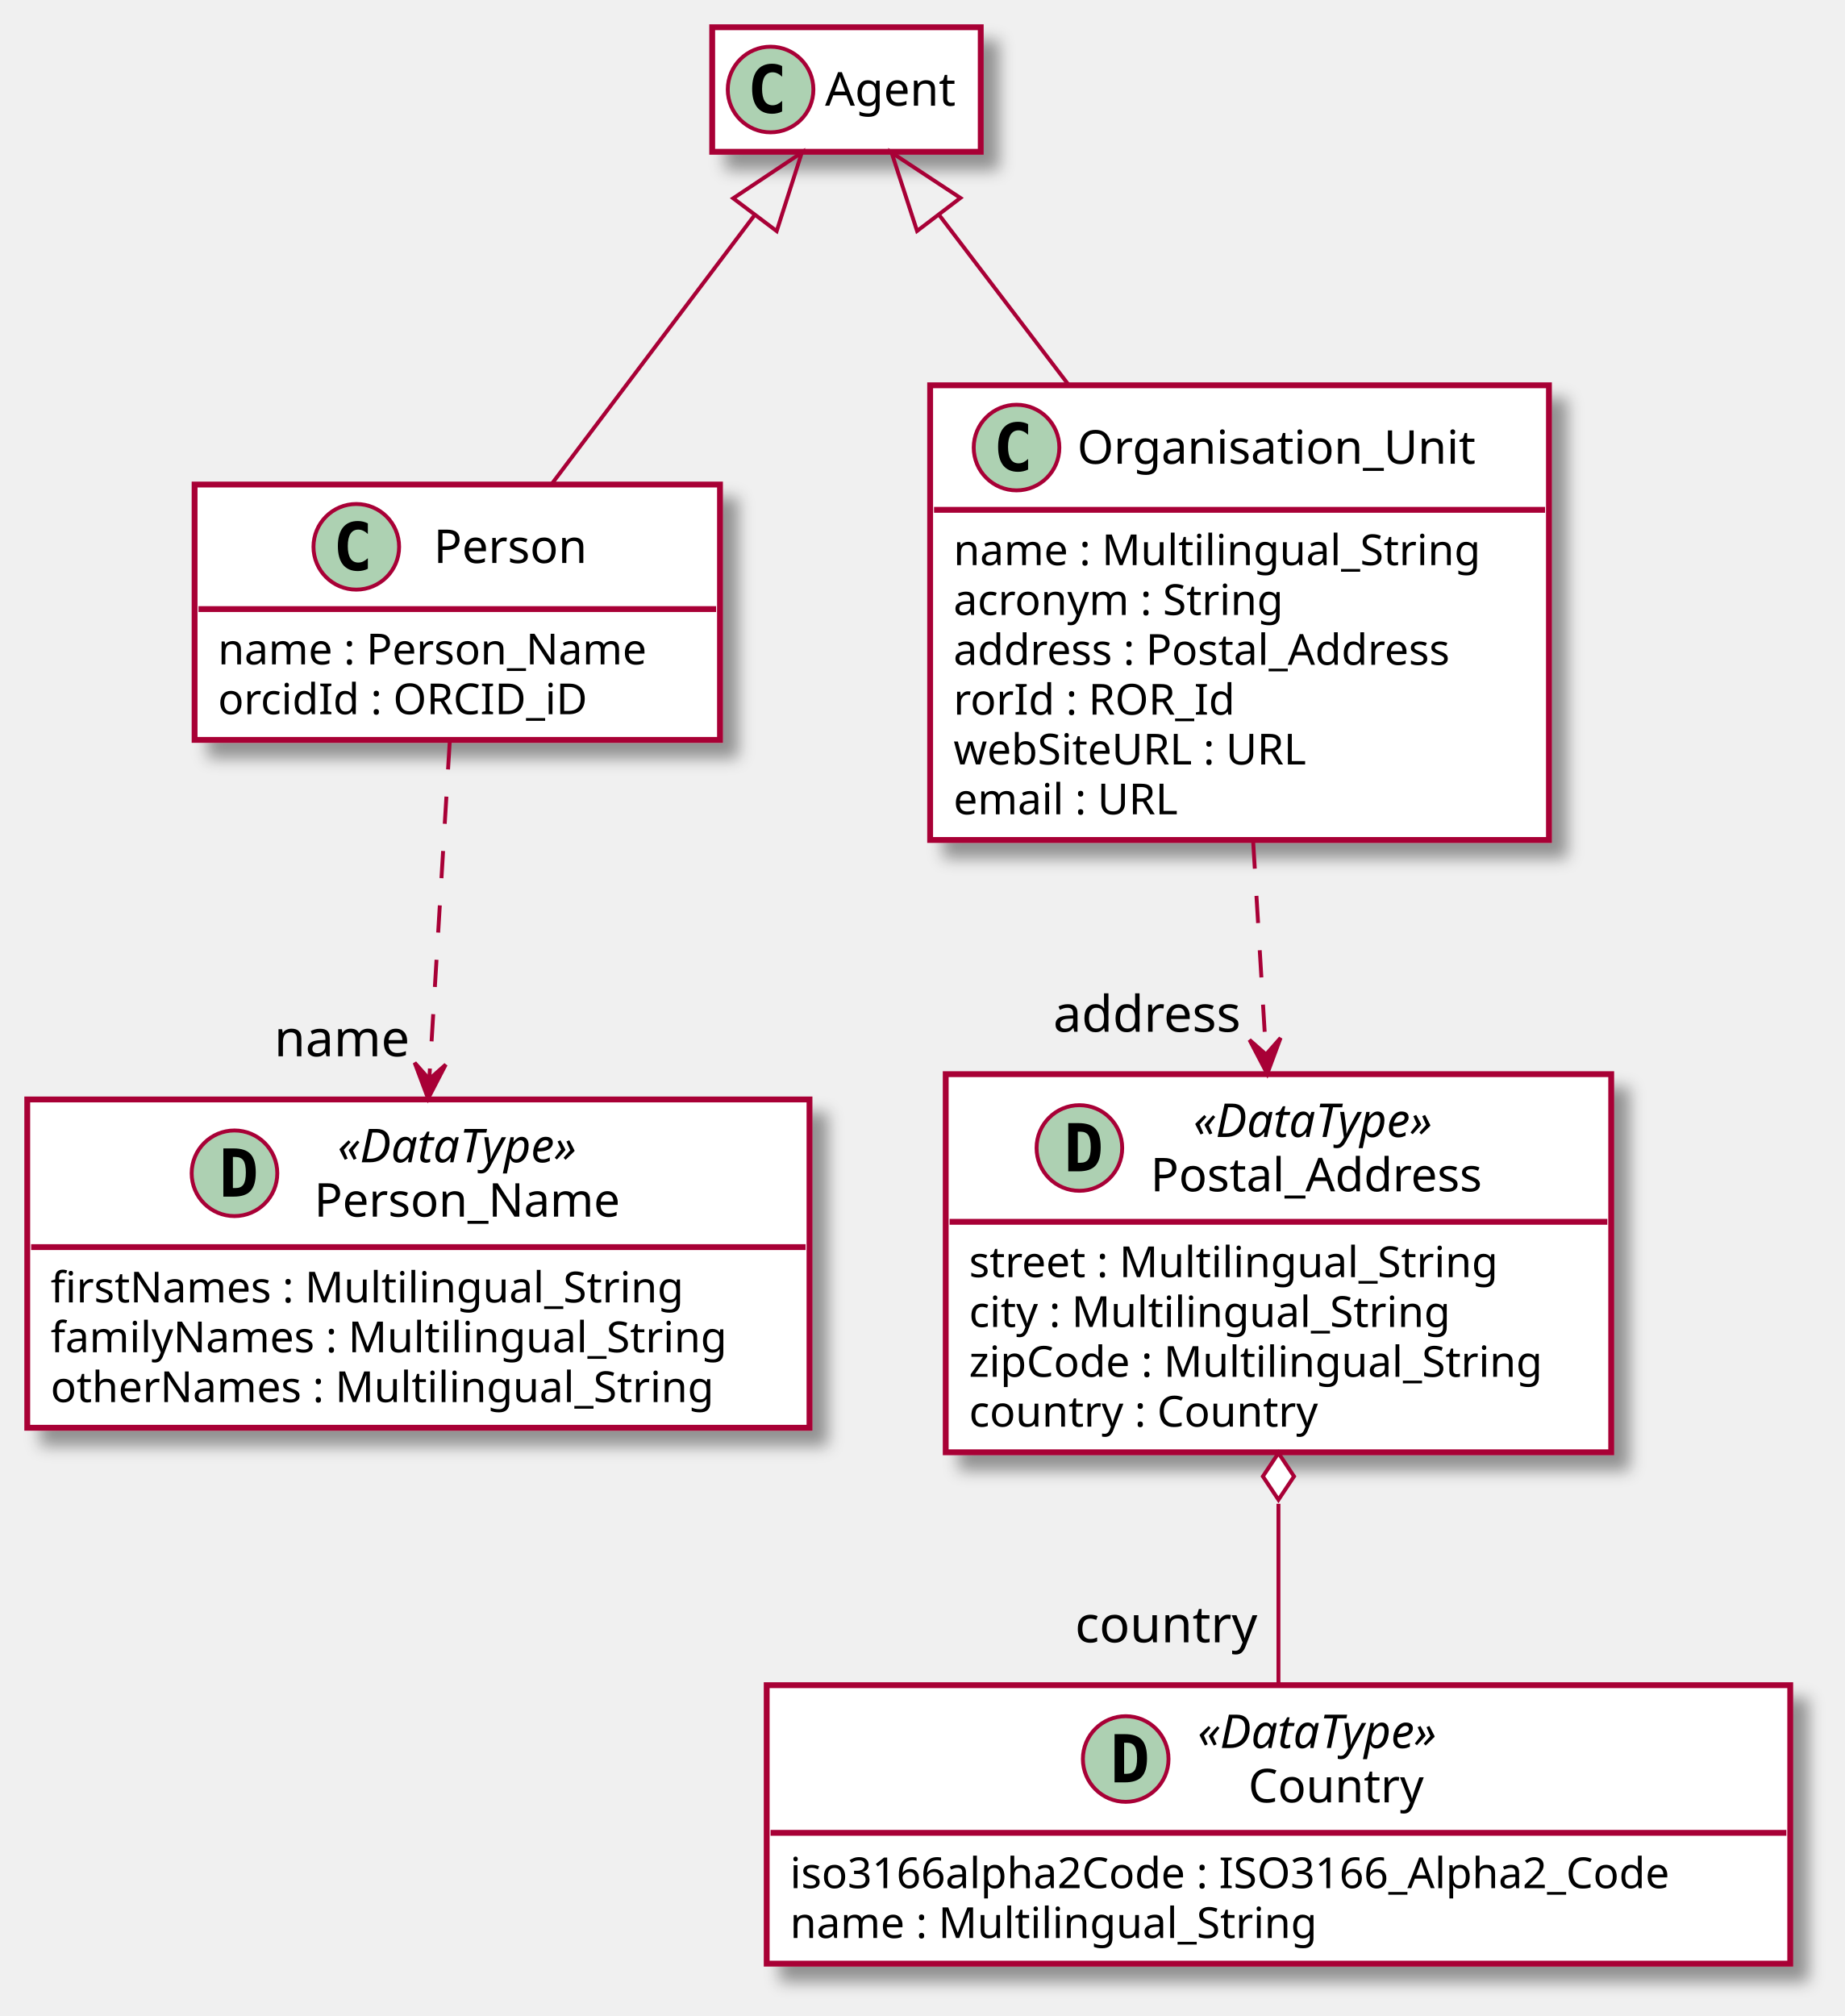
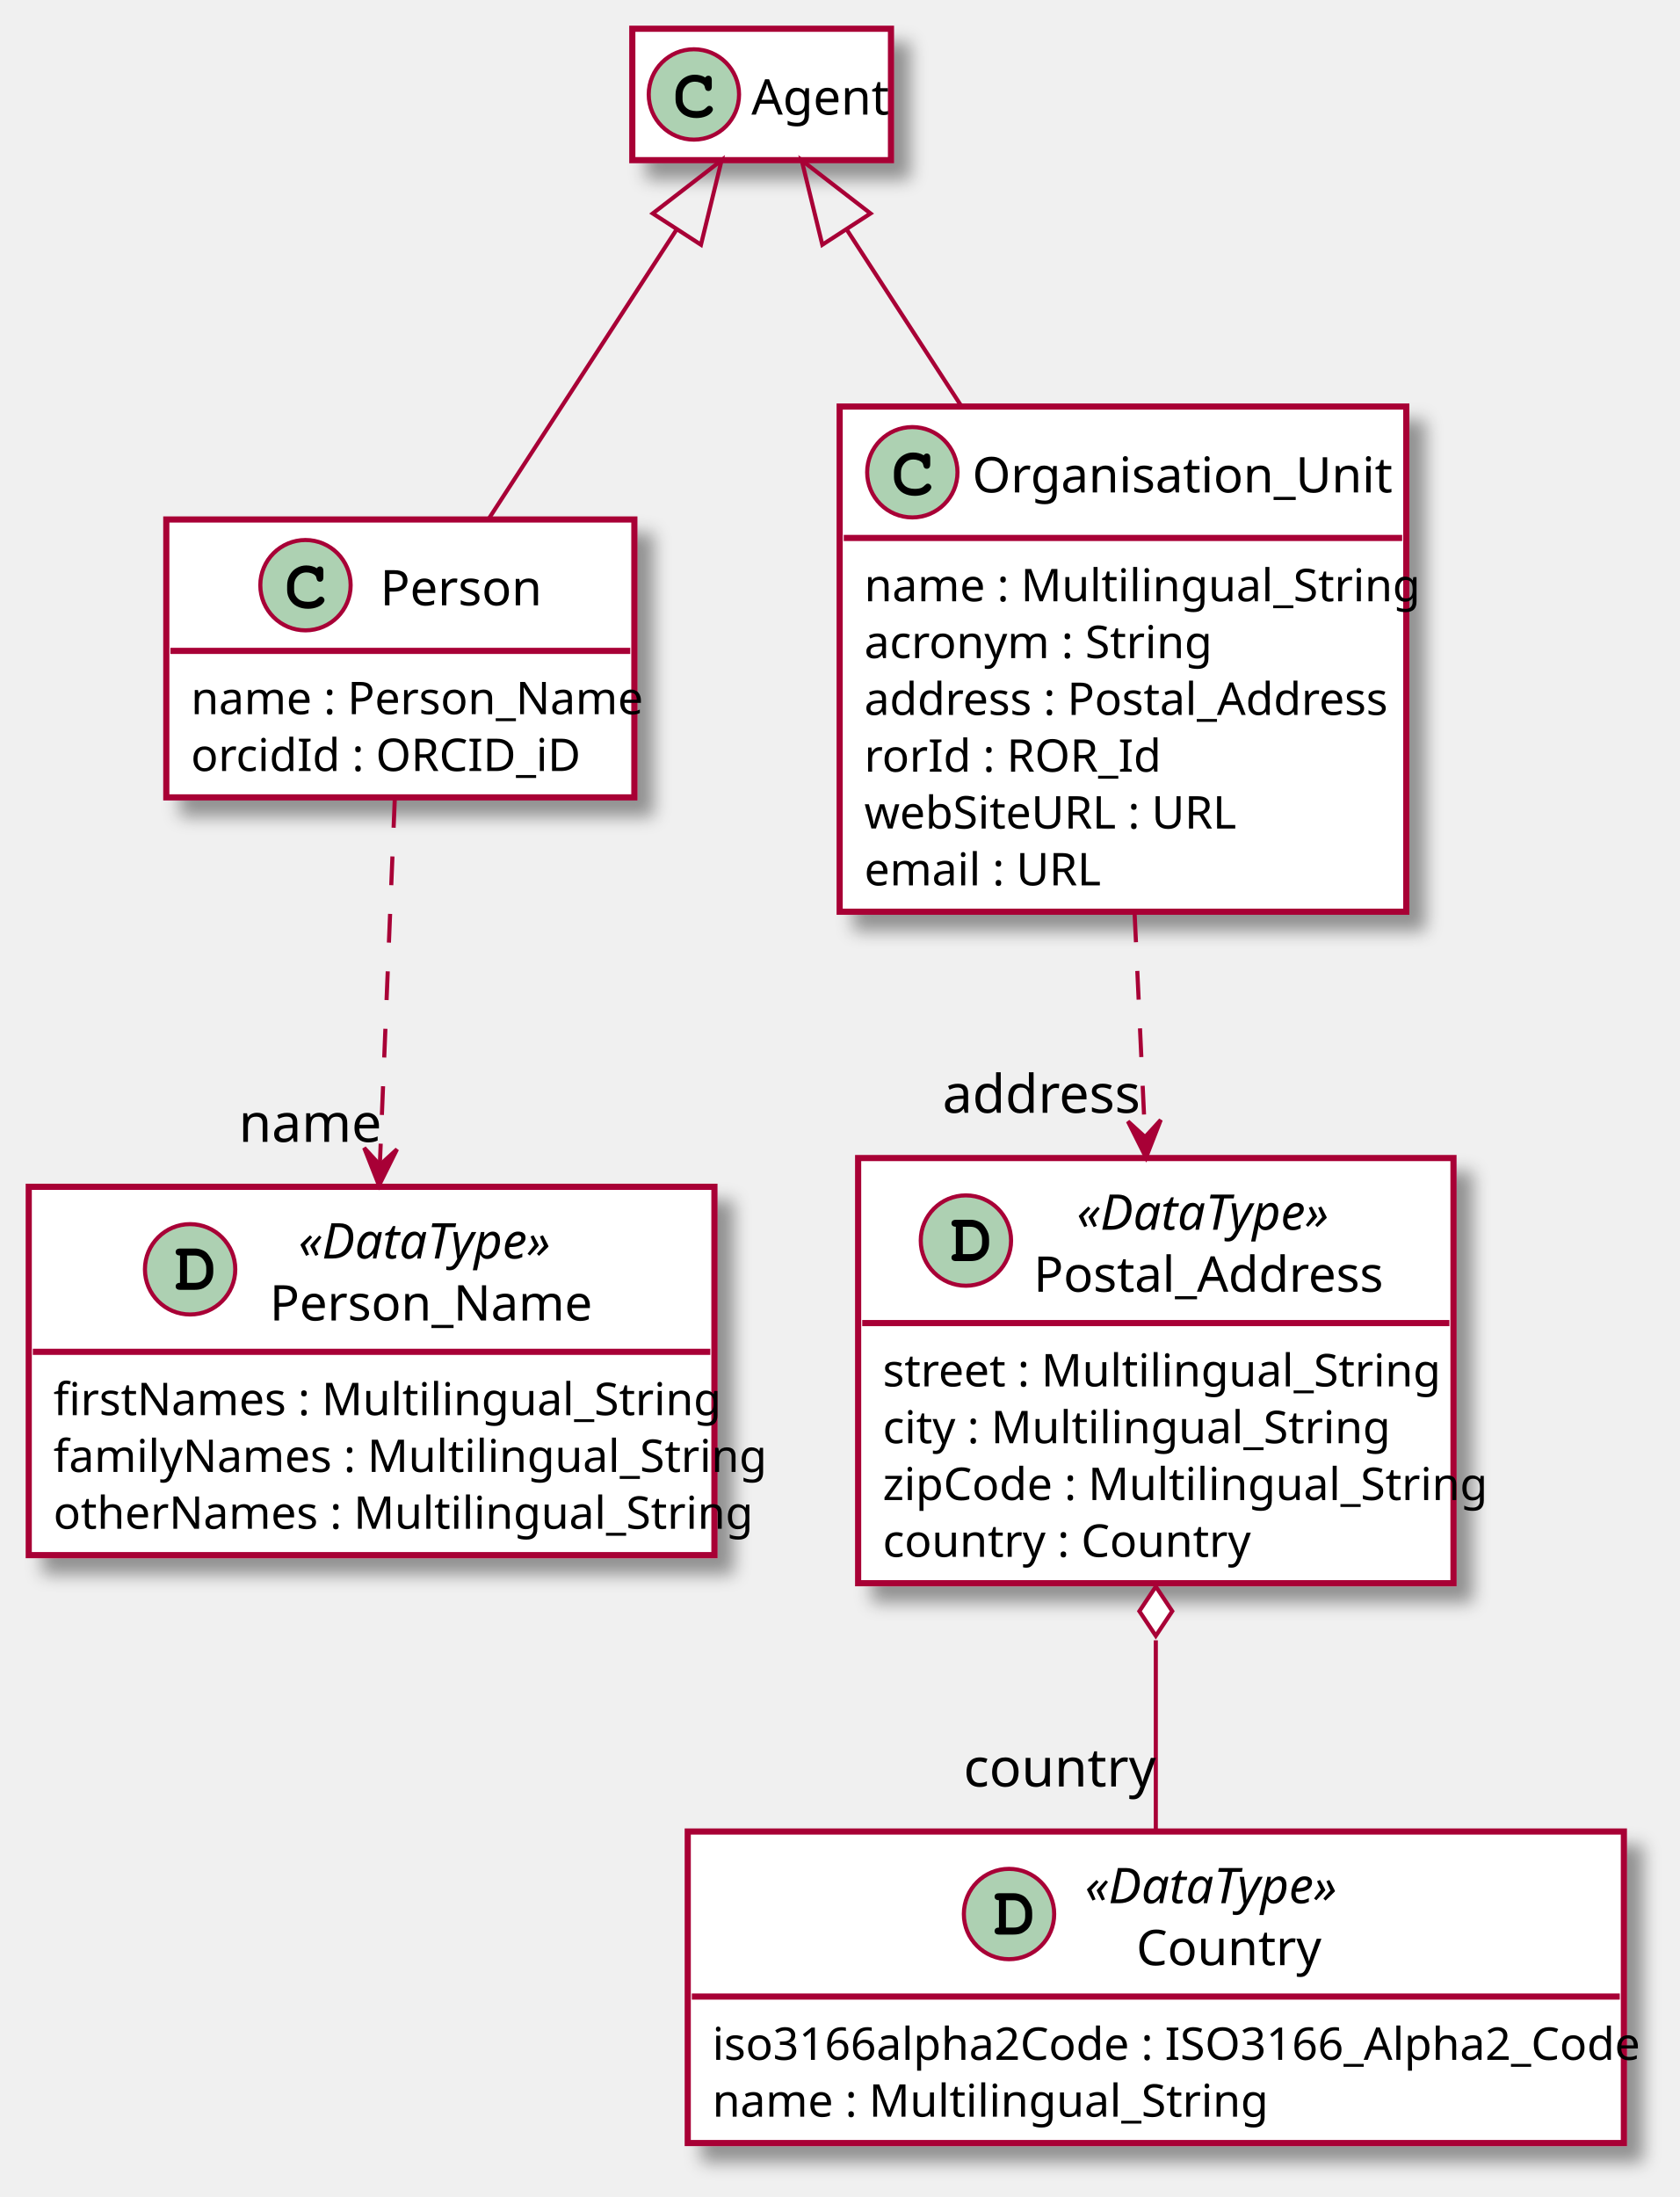
- <svg xmlns="http://www.w3.org/2000/svg" contentScriptType="application/ecmascript" contentStyleType="text/css" height="518px" preserveAspectRatio="none" style="width:474px;height:518px;background:#FFFFFF;" version="1.1" viewBox="0 0 474 518" width="474px" zoomAndPan="magnify">
+ <svg xmlns="http://www.w3.org/2000/svg" contentScriptType="application/ecmascript" contentStyleType="text/css" height="535px" preserveAspectRatio="none" style="width:409px;height:535px;background:#FFFFFF;" version="1.1" viewBox="0 0 409 535" width="409px" zoomAndPan="magnify">
  <defs>
    <filter height="300%" id="fpl32nimy3l9y" width="300%" x="-1" y="-1">
      <feGaussianBlur result="blurOut" stdDeviation="2.0" />
      <feColorMatrix in="blurOut" result="blurOut2" type="matrix" values="0 0 0 0 0 0 0 0 0 0 0 0 0 0 0 0 0 0 .4 0" />
      <feOffset dx="4.0" dy="4.0" in="blurOut2" result="blurOut3" />
      <feBlend in="SourceGraphic" in2="blurOut3" mode="normal" />
    </filter>
  </defs>
  <g>
-     <rect codeLine="23" fill="#FFFFFF" filter="url(#fpl32nimy3l9y)" height="32" id="Agent" style="stroke:#A80036;stroke-width:1.5;" width="69" x="183" y="7" />
-     <ellipse cx="198" cy="23" fill="#ADD1B2" rx="11" ry="11" style="stroke:#A80036;stroke-width:1.0;" />
-     <path d="M200.969,28.641 Q200.391,28.938 199.75,29.078 Q199.109,29.234 198.406,29.234 Q195.906,29.234 194.578,27.594 Q193.266,25.938 193.266,22.812 Q193.266,19.688 194.578,18.031 Q195.906,16.375 198.406,16.375 Q199.109,16.375 199.75,16.531 Q200.406,16.688 200.969,16.984 L200.969,19.703 Q200.344,19.125 199.75,18.859 Q199.156,18.578 198.531,18.578 Q197.188,18.578 196.5,19.656 Q195.812,20.719 195.812,22.812 Q195.812,24.906 196.5,25.984 Q197.188,27.047 198.531,27.047 Q199.156,27.047 199.75,26.781 Q200.344,26.5 200.969,25.922 L200.969,28.641 Z " fill="#000000" />
-     <text fill="#000000" font-family="sans-serif" font-size="12" lengthAdjust="spacing" textLength="37" x="212" y="27.154">Agent</text>
-     <rect codeLine="39" fill="#FFFFFF" filter="url(#fpl32nimy3l9y)" height="65.609" id="Person" style="stroke:#A80036;stroke-width:1.5;" width="135" x="50" y="124.5" />
-     <ellipse cx="91.55" cy="140.5" fill="#ADD1B2" rx="11" ry="11" style="stroke:#A80036;stroke-width:1.0;" />
-     <path d="M94.519,146.141 Q93.941,146.438 93.3,146.578 Q92.659,146.734 91.956,146.734 Q89.456,146.734 88.128,145.094 Q86.816,143.438 86.816,140.312 Q86.816,137.188 88.128,135.531 Q89.456,133.875 91.956,133.875 Q92.659,133.875 93.3,134.031 Q93.956,134.188 94.519,134.484 L94.519,137.203 Q93.894,136.625 93.3,136.359 Q92.706,136.078 92.081,136.078 Q90.737,136.078 90.05,137.156 Q89.362,138.219 89.362,140.312 Q89.362,142.406 90.05,143.484 Q90.737,144.547 92.081,144.547 Q92.706,144.547 93.3,144.281 Q93.894,144 94.519,143.422 L94.519,146.141 Z " fill="#000000" />
-     <text fill="#000000" font-family="sans-serif" font-size="12" lengthAdjust="spacing" textLength="44" x="111.45" y="144.654">Person</text>
-     <line style="stroke:#A80036;stroke-width:1.5;" x1="51" x2="184" y1="156.5" y2="156.5" />
-     <text fill="#000000" font-family="sans-serif" font-size="11" lengthAdjust="spacing" textLength="123" x="56" y="170.71">name : Person_Name</text>
-     <text fill="#000000" font-family="sans-serif" font-size="11" lengthAdjust="spacing" textLength="102" x="56" y="183.515">orcidId : ORCID_iD</text>
-     <rect codeLine="44" fill="#FFFFFF" filter="url(#fpl32nimy3l9y)" height="84.352" id="Person_Name" style="stroke:#A80036;stroke-width:1.5;" width="201" x="7" y="282.5" />
-     <ellipse cx="60.25" cy="301.469" fill="#ADD0B2" rx="11" ry="11" style="stroke:#A80036;stroke-width:1.0;" />
-     <path d="M59.844,297.281 L59.844,305.266 L60.5,305.266 Q61.938,305.266 62.547,304.359 Q63.172,303.438 63.172,301.266 Q63.172,299.094 62.547,298.188 Q61.938,297.281 60.5,297.281 L59.844,297.281 Z M57.391,295.078 L60.016,295.078 Q63.047,295.078 64.375,296.531 Q65.719,297.969 65.719,301.266 Q65.719,304.562 64.375,306.016 Q63.047,307.469 60.016,307.469 L57.391,307.469 L57.391,295.078 Z " fill="#000000" />
-     <text fill="#000000" font-family="sans-serif" font-size="12" font-style="italic" lengthAdjust="spacing" textLength="74" x="86.75" y="298.639">«DataType»</text>
-     <text fill="#000000" font-family="sans-serif" font-size="12" lengthAdjust="spacing" textLength="86" x="80.75" y="312.607">Person_Name</text>
-     <line style="stroke:#A80036;stroke-width:1.5;" x1="8" x2="207" y1="320.438" y2="320.438" />
-     <text fill="#000000" font-family="sans-serif" font-size="11" lengthAdjust="spacing" textLength="178" x="13" y="334.648">firstNames : Multilingual_String</text>
-     <text fill="#000000" font-family="sans-serif" font-size="11" lengthAdjust="spacing" textLength="189" x="13" y="347.453">familyNames : Multilingual_String</text>
-     <text fill="#000000" font-family="sans-serif" font-size="11" lengthAdjust="spacing" textLength="185" x="13" y="360.257">otherNames : Multilingual_String</text>
-     <rect codeLine="28" fill="#FFFFFF" filter="url(#fpl32nimy3l9y)" height="116.828" id="Organisation_Unit" style="stroke:#A80036;stroke-width:1.5;" width="159" x="239" y="99" />
-     <ellipse cx="261.2" cy="115" fill="#ADD1B2" rx="11" ry="11" style="stroke:#A80036;stroke-width:1.0;" />
-     <path d="M264.169,120.641 Q263.591,120.938 262.95,121.078 Q262.309,121.234 261.606,121.234 Q259.106,121.234 257.778,119.594 Q256.466,117.938 256.466,114.812 Q256.466,111.688 257.778,110.031 Q259.106,108.375 261.606,108.375 Q262.309,108.375 262.95,108.531 Q263.606,108.688 264.169,108.984 L264.169,111.703 Q263.544,111.125 262.95,110.859 Q262.356,110.578 261.731,110.578 Q260.387,110.578 259.7,111.656 Q259.012,112.719 259.012,114.812 Q259.012,116.906 259.7,117.984 Q260.387,119.047 261.731,119.047 Q262.356,119.047 262.95,118.781 Q263.544,118.5 264.169,117.922 L264.169,120.641 Z " fill="#000000" />
-     <text fill="#000000" font-family="sans-serif" font-size="12" lengthAdjust="spacing" textLength="111" x="276.8" y="119.154">Organisation_Unit</text>
-     <line style="stroke:#A80036;stroke-width:1.5;" x1="240" x2="397" y1="131" y2="131" />
-     <text fill="#000000" font-family="sans-serif" font-size="11" lengthAdjust="spacing" textLength="147" x="245" y="145.21">name : Multilingual_String</text>
-     <text fill="#000000" font-family="sans-serif" font-size="11" lengthAdjust="spacing" textLength="95" x="245" y="158.015">acronym : String</text>
-     <text fill="#000000" font-family="sans-serif" font-size="11" lengthAdjust="spacing" textLength="147" x="245" y="170.82">address : Postal_Address</text>
-     <text fill="#000000" font-family="sans-serif" font-size="11" lengthAdjust="spacing" textLength="78" x="245" y="183.625">rorId : ROR_Id</text>
-     <text fill="#000000" font-family="sans-serif" font-size="11" lengthAdjust="spacing" textLength="99" x="245" y="196.429">webSiteURL : URL</text>
-     <text fill="#000000" font-family="sans-serif" font-size="11" lengthAdjust="spacing" textLength="64" x="245" y="209.234">email : URL</text>
-     <rect codeLine="70" fill="#FFFFFF" filter="url(#fpl32nimy3l9y)" height="97.156" id="Postal_Address" style="stroke:#A80036;stroke-width:1.5;" width="171" x="243" y="276" />
-     <ellipse cx="277.35" cy="294.969" fill="#ADD0B2" rx="11" ry="11" style="stroke:#A80036;stroke-width:1.0;" />
-     <path d="M276.944,290.781 L276.944,298.766 L277.6,298.766 Q279.038,298.766 279.647,297.859 Q280.272,296.938 280.272,294.766 Q280.272,292.594 279.647,291.688 Q279.038,290.781 277.6,290.781 L276.944,290.781 Z M274.491,288.578 L277.116,288.578 Q280.147,288.578 281.475,290.031 Q282.819,291.469 282.819,294.766 Q282.819,298.062 281.475,299.516 Q280.147,300.969 277.116,300.969 L274.491,300.969 L274.491,288.578 Z " fill="#000000" />
-     <text fill="#000000" font-family="sans-serif" font-size="12" font-style="italic" lengthAdjust="spacing" textLength="74" x="306.65" y="292.139">«DataType»</text>
-     <text fill="#000000" font-family="sans-serif" font-size="12" lengthAdjust="spacing" textLength="96" x="295.65" y="306.107">Postal_Address</text>
-     <line style="stroke:#A80036;stroke-width:1.5;" x1="244" x2="413" y1="313.938" y2="313.938" />
-     <text fill="#000000" font-family="sans-serif" font-size="11" lengthAdjust="spacing" textLength="149" x="249" y="328.148">street : Multilingual_String</text>
-     <text fill="#000000" font-family="sans-serif" font-size="11" lengthAdjust="spacing" textLength="134" x="249" y="340.953">city : Multilingual_String</text>
-     <text fill="#000000" font-family="sans-serif" font-size="11" lengthAdjust="spacing" textLength="159" x="249" y="353.757">zipCode : Multilingual_String</text>
-     <text fill="#000000" font-family="sans-serif" font-size="11" lengthAdjust="spacing" textLength="98" x="249" y="366.562">country : Country</text>
-     <rect codeLine="76" fill="#FFFFFF" filter="url(#fpl32nimy3l9y)" height="71.547" id="Country" style="stroke:#A80036;stroke-width:1.5;" width="263" x="197" y="433" />
-     <ellipse cx="289.25" cy="451.969" fill="#ADD0B2" rx="11" ry="11" style="stroke:#A80036;stroke-width:1.0;" />
-     <path d="M288.844,447.781 L288.844,455.766 L289.5,455.766 Q290.938,455.766 291.547,454.859 Q292.172,453.938 292.172,451.766 Q292.172,449.594 291.547,448.688 Q290.938,447.781 289.5,447.781 L288.844,447.781 Z M286.391,445.578 L289.016,445.578 Q292.047,445.578 293.375,447.031 Q294.719,448.469 294.719,451.766 Q294.719,455.062 293.375,456.516 Q292.047,457.969 289.016,457.969 L286.391,457.969 L286.391,445.578 Z " fill="#000000" />
-     <text fill="#000000" font-family="sans-serif" font-size="12" font-style="italic" lengthAdjust="spacing" textLength="74" x="307.75" y="449.139">«DataType»</text>
-     <text fill="#000000" font-family="sans-serif" font-size="12" lengthAdjust="spacing" textLength="48" x="320.75" y="463.107">Country</text>
-     <line style="stroke:#A80036;stroke-width:1.5;" x1="198" x2="459" y1="470.938" y2="470.938" />
-     <text fill="#000000" font-family="sans-serif" font-size="11" lengthAdjust="spacing" textLength="251" x="203" y="485.148">iso3166alpha2Code : ISO3166_Alpha2_Code</text>
-     <text fill="#000000" font-family="sans-serif" font-size="11" lengthAdjust="spacing" textLength="147" x="203" y="497.953">name : Multilingual_String</text>
-     <path codeLine="125" d="M115.55,190.71 C114.06,215.34 111.98,249.64 110.31,277.22 " fill="none" id="Person-to-Person_Name" style="stroke:#A80036;stroke-width:1.0;stroke-dasharray:7.0,7.0;" />
-     <polygon fill="#A80036" points="110,282.28,114.532,273.536,110.299,277.289,106.546,273.057,110,282.28" style="stroke:#A80036;stroke-width:1.0;" />
-     <text fill="#000000" font-family="sans-serif" font-size="13" lengthAdjust="spacing" textLength="37" x="70.45" y="271.405">name</text>
-     <path codeLine="128" d="M193.95,55.2 C178.23,76.04 157.6,103.36 141.74,124.38 " fill="none" id="Agent-backto-Person" style="stroke:#A80036;stroke-width:1.0;" />
-     <polygon fill="none" points="188.39,50.95,206.03,39.2,199.57,59.38,188.39,50.95" style="stroke:#A80036;stroke-width:1.0;" />
-     <path codeLine="131" d="M241.25,55.15 C251.22,68.24 263.15,83.89 274.62,98.94 " fill="none" id="Agent-backto-Organisation_Unit" style="stroke:#A80036;stroke-width:1.0;" />
-     <polygon fill="none" points="235.64,59.35,229.09,39.2,246.78,50.86,235.64,59.35" style="stroke:#A80036;stroke-width:1.0;" />
-     <path codeLine="134" d="M322,216.21 C323.07,233.9 324.24,253.26 325.29,270.61 " fill="none" id="Organisation_Unit-to-Postal_Address" style="stroke:#A80036;stroke-width:1.0;stroke-dasharray:7.0,7.0;" />
-     <polygon fill="#A80036" points="325.62,275.92,329.046,266.686,325.305,270.93,321.062,267.19,325.62,275.92" style="stroke:#A80036;stroke-width:1.0;" />
-     <text fill="#000000" font-family="sans-serif" font-size="13" lengthAdjust="spacing" textLength="51" x="270.629" y="265.099">address</text>
-     <path codeLine="90" d="M328.5,386.39 C328.5,402.19 328.5,418.68 328.5,432.67 " fill="none" id="Postal_Address-backto-Country" style="stroke:#A80036;stroke-width:1.0;" />
-     <polygon fill="#FFFFFF" points="328.5,373.35,324.5,379.35,328.5,385.35,332.5,379.35,328.5,373.35" style="stroke:#A80036;stroke-width:1.0;" />
-     <text fill="#000000" font-family="sans-serif" font-size="13" lengthAdjust="spacing" textLength="48" x="276.225" y="421.982">country</text>
+     <rect codeLine="23" fill="#FFFFFF" filter="url(#fpl32nimy3l9y)" height="32" id="Agent" style="stroke:#A80036;stroke-width:1.5;" width="63" x="154" y="7" />
+     <ellipse cx="169" cy="23" fill="#ADD1B2" rx="11" ry="11" style="stroke:#A80036;stroke-width:1.0;" />
+     <path d="M171.766,18.875 Q171.922,18.656 172.109,18.547 Q172.297,18.438 172.516,18.438 Q172.891,18.438 173.125,18.703 Q173.359,18.953 173.359,19.562 L173.359,21.016 Q173.359,21.625 173.125,21.891 Q172.891,22.156 172.516,22.156 Q172.172,22.156 171.969,21.953 Q171.766,21.766 171.656,21.25 Q171.609,20.891 171.422,20.703 Q171.094,20.328 170.484,20.109 Q169.875,19.891 169.25,19.891 Q168.484,19.891 167.844,20.219 Q167.219,20.547 166.719,21.297 Q166.234,22.047 166.234,23.078 L166.234,24.172 Q166.234,25.406 167.125,26.234 Q168.016,27.047 169.609,27.047 Q170.547,27.047 171.203,26.797 Q171.594,26.641 172.016,26.203 Q172.281,25.938 172.422,25.859 Q172.578,25.781 172.781,25.781 Q173.109,25.781 173.359,26.047 Q173.625,26.297 173.625,26.641 Q173.625,26.984 173.281,27.391 Q172.781,27.969 171.984,28.297 Q170.906,28.75 169.609,28.75 Q168.094,28.75 166.891,28.125 Q165.906,27.625 165.219,26.562 Q164.531,25.484 164.531,24.203 L164.531,23.047 Q164.531,21.719 165.141,20.578 Q165.766,19.422 166.859,18.812 Q167.953,18.188 169.188,18.188 Q169.922,18.188 170.562,18.359 Q171.219,18.516 171.766,18.875 Z " fill="#000000" />
+     <text fill="#000000" font-family="sans-serif" font-size="12" lengthAdjust="spacing" textLength="31" x="183" y="27.91">Agent</text>
+     <rect codeLine="39" fill="#FFFFFF" filter="url(#fpl32nimy3l9y)" height="67.672" id="Person" style="stroke:#A80036;stroke-width:1.5;" width="114" x="40.5" y="126.5" />
+     <ellipse cx="74.4" cy="142.5" fill="#ADD1B2" rx="11" ry="11" style="stroke:#A80036;stroke-width:1.0;" />
+     <path d="M77.166,138.375 Q77.322,138.156 77.509,138.047 Q77.697,137.938 77.916,137.938 Q78.291,137.938 78.525,138.203 Q78.759,138.453 78.759,139.062 L78.759,140.516 Q78.759,141.125 78.525,141.391 Q78.291,141.656 77.916,141.656 Q77.572,141.656 77.369,141.453 Q77.166,141.266 77.056,140.75 Q77.009,140.391 76.822,140.203 Q76.494,139.828 75.884,139.609 Q75.275,139.391 74.65,139.391 Q73.884,139.391 73.244,139.719 Q72.619,140.047 72.119,140.797 Q71.634,141.547 71.634,142.578 L71.634,143.672 Q71.634,144.906 72.525,145.734 Q73.416,146.547 75.009,146.547 Q75.947,146.547 76.603,146.297 Q76.994,146.141 77.416,145.703 Q77.681,145.438 77.822,145.359 Q77.978,145.281 78.181,145.281 Q78.509,145.281 78.759,145.547 Q79.025,145.797 79.025,146.141 Q79.025,146.484 78.681,146.891 Q78.181,147.469 77.384,147.797 Q76.306,148.25 75.009,148.25 Q73.494,148.25 72.291,147.625 Q71.306,147.125 70.619,146.062 Q69.931,144.984 69.931,143.703 L69.931,142.547 Q69.931,141.219 70.541,140.078 Q71.166,138.922 72.259,138.312 Q73.353,137.688 74.588,137.688 Q75.322,137.688 75.963,137.859 Q76.619,138.016 77.166,138.375 Z " fill="#000000" />
+     <text fill="#000000" font-family="sans-serif" font-size="12" lengthAdjust="spacing" textLength="40" x="92.6" y="147.41">Person</text>
+     <line style="stroke:#A80036;stroke-width:1.5;" x1="41.5" x2="153.5" y1="158.5" y2="158.5" />
+     <text fill="#000000" font-family="sans-serif" font-size="11" lengthAdjust="spacing" textLength="102" x="46.5" y="173.919">name : Person_Name</text>
+     <text fill="#000000" font-family="sans-serif" font-size="11" lengthAdjust="spacing" textLength="87" x="46.5" y="187.755">orcidId : ORCID_iD</text>
+     <rect codeLine="44" fill="#FFFFFF" filter="url(#fpl32nimy3l9y)" height="89.695" id="Person_Name" style="stroke:#A80036;stroke-width:1.5;" width="167" x="7" y="289" />
+     <ellipse cx="46.3" cy="309.094" fill="#ADD0B2" rx="11" ry="11" style="stroke:#A80036;stroke-width:1.0;" />
+     <path d="M43.847,312.391 L43.847,305.734 Q43.3,305.719 43.034,305.484 Q42.784,305.25 42.784,304.875 Q42.784,304.5 43.05,304.266 Q43.316,304.031 43.925,304.031 L47.487,304.031 Q48.316,304.031 49.112,304.344 Q49.909,304.641 50.394,305.125 Q50.753,305.484 51.144,306.109 Q51.534,306.719 51.737,307.344 Q51.941,307.953 51.941,308.844 L51.941,309.656 Q51.941,310.734 51.566,311.578 Q51.206,312.406 50.612,312.938 Q50.019,313.453 49.503,313.703 Q48.675,314.094 47.347,314.094 L43.925,314.094 Q43.316,314.094 43.05,313.859 Q42.784,313.625 42.784,313.234 Q42.784,312.859 43.05,312.625 Q43.316,312.391 43.847,312.391 Z M45.55,312.391 L47.362,312.391 Q48.362,312.391 48.878,312.094 Q49.55,311.719 49.894,311.141 Q50.237,310.547 50.237,309.609 L50.237,308.797 Q50.237,308 49.925,307.391 Q49.441,306.438 48.831,306.094 Q48.237,305.734 47.347,305.734 L45.55,305.734 L45.55,312.391 Z " fill="#000000" />
+     <text fill="#000000" font-family="sans-serif" font-size="12" font-style="italic" lengthAdjust="spacing" textLength="67" x="72.7" y="306.457">«DataType»</text>
+     <text fill="#000000" font-family="sans-serif" font-size="12" lengthAdjust="spacing" textLength="81" x="65.7" y="321.551">Person_Name</text>
+     <line style="stroke:#A80036;stroke-width:1.5;" x1="8" x2="173" y1="329.188" y2="329.188" />
+     <text fill="#000000" font-family="sans-serif" font-size="11" lengthAdjust="spacing" textLength="146" x="13" y="344.606">firstNames : Multilingual_String</text>
+     <text fill="#000000" font-family="sans-serif" font-size="11" lengthAdjust="spacing" textLength="155" x="13" y="358.442">familyNames : Multilingual_String</text>
+     <text fill="#000000" font-family="sans-serif" font-size="11" lengthAdjust="spacing" textLength="152" x="13" y="372.278">otherNames : Multilingual_String</text>
+     <rect codeLine="28" fill="#FFFFFF" filter="url(#fpl32nimy3l9y)" height="123.016" id="Organisation_Unit" style="stroke:#A80036;stroke-width:1.5;" width="138" x="204.5" y="99" />
+     <ellipse cx="222.2" cy="115" fill="#ADD1B2" rx="11" ry="11" style="stroke:#A80036;stroke-width:1.0;" />
+     <path d="M224.966,110.875 Q225.122,110.656 225.309,110.547 Q225.497,110.438 225.716,110.438 Q226.091,110.438 226.325,110.703 Q226.559,110.953 226.559,111.562 L226.559,113.016 Q226.559,113.625 226.325,113.891 Q226.091,114.156 225.716,114.156 Q225.372,114.156 225.169,113.953 Q224.966,113.766 224.856,113.25 Q224.809,112.891 224.622,112.703 Q224.294,112.328 223.684,112.109 Q223.075,111.891 222.45,111.891 Q221.684,111.891 221.044,112.219 Q220.419,112.547 219.919,113.297 Q219.434,114.047 219.434,115.078 L219.434,116.172 Q219.434,117.406 220.325,118.234 Q221.216,119.047 222.809,119.047 Q223.747,119.047 224.403,118.797 Q224.794,118.641 225.216,118.203 Q225.481,117.938 225.622,117.859 Q225.778,117.781 225.981,117.781 Q226.309,117.781 226.559,118.047 Q226.825,118.297 226.825,118.641 Q226.825,118.984 226.481,119.391 Q225.981,119.969 225.184,120.297 Q224.106,120.75 222.809,120.75 Q221.294,120.75 220.091,120.125 Q219.106,119.625 218.419,118.562 Q217.731,117.484 217.731,116.203 L217.731,115.047 Q217.731,113.719 218.341,112.578 Q218.966,111.422 220.059,110.812 Q221.153,110.188 222.387,110.188 Q223.122,110.188 223.762,110.359 Q224.419,110.516 224.966,110.875 Z " fill="#000000" />
+     <text fill="#000000" font-family="sans-serif" font-size="12" lengthAdjust="spacing" textLength="100" x="236.8" y="119.91">Organisation_Unit</text>
+     <line style="stroke:#A80036;stroke-width:1.5;" x1="205.5" x2="341.5" y1="131" y2="131" />
+     <text fill="#000000" font-family="sans-serif" font-size="11" lengthAdjust="spacing" textLength="120" x="210.5" y="146.419">name : Multilingual_String</text>
+     <text fill="#000000" font-family="sans-serif" font-size="11" lengthAdjust="spacing" textLength="79" x="210.5" y="160.255">acronym : String</text>
+     <text fill="#000000" font-family="sans-serif" font-size="11" lengthAdjust="spacing" textLength="126" x="210.5" y="174.091">address : Postal_Address</text>
+     <text fill="#000000" font-family="sans-serif" font-size="11" lengthAdjust="spacing" textLength="67" x="210.5" y="187.927">rorId : ROR_Id</text>
+     <text fill="#000000" font-family="sans-serif" font-size="11" lengthAdjust="spacing" textLength="89" x="210.5" y="201.763">webSiteURL : URL</text>
+     <text fill="#000000" font-family="sans-serif" font-size="11" lengthAdjust="spacing" textLength="53" x="210.5" y="215.599">email : URL</text>
+     <rect codeLine="114" fill="#FFFFFF" filter="url(#fpl32nimy3l9y)" height="103.531" id="Postal_Address" style="stroke:#A80036;stroke-width:1.5;" width="145" x="209" y="282" />
+     <ellipse cx="235.25" cy="302.094" fill="#ADD0B2" rx="11" ry="11" style="stroke:#A80036;stroke-width:1.0;" />
+     <path d="M232.797,305.391 L232.797,298.734 Q232.25,298.719 231.984,298.484 Q231.734,298.25 231.734,297.875 Q231.734,297.5 232,297.266 Q232.266,297.031 232.875,297.031 L236.438,297.031 Q237.266,297.031 238.062,297.344 Q238.859,297.641 239.344,298.125 Q239.703,298.484 240.094,299.109 Q240.484,299.719 240.688,300.344 Q240.891,300.953 240.891,301.844 L240.891,302.656 Q240.891,303.734 240.516,304.578 Q240.156,305.406 239.562,305.938 Q238.969,306.453 238.453,306.703 Q237.625,307.094 236.297,307.094 L232.875,307.094 Q232.266,307.094 232,306.859 Q231.734,306.625 231.734,306.234 Q231.734,305.859 232,305.625 Q232.266,305.391 232.797,305.391 Z M234.5,305.391 L236.312,305.391 Q237.312,305.391 237.828,305.094 Q238.5,304.719 238.844,304.141 Q239.188,303.547 239.188,302.609 L239.188,301.797 Q239.188,301 238.875,300.391 Q238.391,299.438 237.781,299.094 Q237.188,298.734 236.297,298.734 L234.5,298.734 L234.5,305.391 Z " fill="#000000" />
+     <text fill="#000000" font-family="sans-serif" font-size="12" font-style="italic" lengthAdjust="spacing" textLength="67" x="262.25" y="299.457">«DataType»</text>
+     <text fill="#000000" font-family="sans-serif" font-size="12" lengthAdjust="spacing" textLength="88" x="251.75" y="314.551">Postal_Address</text>
+     <line style="stroke:#A80036;stroke-width:1.5;" x1="210" x2="353" y1="322.188" y2="322.188" />
+     <text fill="#000000" font-family="sans-serif" font-size="11" lengthAdjust="spacing" textLength="122" x="215" y="337.606">street : Multilingual_String</text>
+     <text fill="#000000" font-family="sans-serif" font-size="11" lengthAdjust="spacing" textLength="111" x="215" y="351.442">city : Multilingual_String</text>
+     <text fill="#000000" font-family="sans-serif" font-size="11" lengthAdjust="spacing" textLength="133" x="215" y="365.278">zipCode : Multilingual_String</text>
+     <text fill="#000000" font-family="sans-serif" font-size="11" lengthAdjust="spacing" textLength="84" x="215" y="379.114">country : Country</text>
+     <rect codeLine="120" fill="#FFFFFF" filter="url(#fpl32nimy3l9y)" height="75.859" id="Country" style="stroke:#A80036;stroke-width:1.5;" width="228" x="167.5" y="446" />
+     <ellipse cx="245.75" cy="466.094" fill="#ADD0B2" rx="11" ry="11" style="stroke:#A80036;stroke-width:1.0;" />
+     <path d="M243.297,469.391 L243.297,462.734 Q242.75,462.719 242.484,462.484 Q242.234,462.25 242.234,461.875 Q242.234,461.5 242.5,461.266 Q242.766,461.031 243.375,461.031 L246.938,461.031 Q247.766,461.031 248.562,461.344 Q249.359,461.641 249.844,462.125 Q250.203,462.484 250.594,463.109 Q250.984,463.719 251.188,464.344 Q251.391,464.953 251.391,465.844 L251.391,466.656 Q251.391,467.734 251.016,468.578 Q250.656,469.406 250.062,469.938 Q249.469,470.453 248.953,470.703 Q248.125,471.094 246.797,471.094 L243.375,471.094 Q242.766,471.094 242.5,470.859 Q242.234,470.625 242.234,470.234 Q242.234,469.859 242.5,469.625 Q242.766,469.391 243.297,469.391 Z M245,469.391 L246.812,469.391 Q247.812,469.391 248.328,469.094 Q249,468.719 249.344,468.141 Q249.688,467.547 249.688,466.609 L249.688,465.797 Q249.688,465 249.375,464.391 Q248.891,463.438 248.281,463.094 Q247.688,462.734 246.797,462.734 L245,462.734 L245,469.391 Z " fill="#000000" />
+     <text fill="#000000" font-family="sans-serif" font-size="12" font-style="italic" lengthAdjust="spacing" textLength="67" x="264.25" y="463.457">«DataType»</text>
+     <text fill="#000000" font-family="sans-serif" font-size="12" lengthAdjust="spacing" textLength="42" x="276.75" y="478.551">Country</text>
+     <line style="stroke:#A80036;stroke-width:1.5;" x1="168.5" x2="394.5" y1="486.188" y2="486.188" />
+     <text fill="#000000" font-family="sans-serif" font-size="11" lengthAdjust="spacing" textLength="216" x="173.5" y="501.606">iso3166alpha2Code : ISO3166_Alpha2_Code</text>
+     <text fill="#000000" font-family="sans-serif" font-size="11" lengthAdjust="spacing" textLength="120" x="173.5" y="515.442">name : Multilingual_String</text>
+     <path codeLine="211" d="M96.15,194.57 C95.12,219.77 93.69,254.87 92.52,283.43 " fill="none" id="Person-to-Person_Name" style="stroke:#A80036;stroke-width:1.0;stroke-dasharray:7.0,7.0;" />
+     <polygon fill="#A80036" points="92.31,288.68,96.692,279.86,92.524,283.685,88.699,279.517,92.31,288.68" style="stroke:#A80036;stroke-width:1.0;" />
+     <text fill="#000000" font-family="sans-serif" font-size="13" lengthAdjust="spacing" textLength="32" x="58.137" y="278.061">name</text>
+     <path codeLine="214" d="M164.74,55.96 C150.97,77.17 132.94,104.93 119.01,126.37 " fill="none" id="Agent-backto-Person" style="stroke:#A80036;stroke-width:1.0;" />
+     <polygon fill="none" points="158.98,51.98,175.75,39.02,170.72,59.6,158.98,51.98" style="stroke:#A80036;stroke-width:1.0;" />
+     <path codeLine="217" d="M206.17,55.82 C214.54,68.72 224.5,84.06 234.16,98.93 " fill="none" id="Agent-backto-Organisation_Unit" style="stroke:#A80036;stroke-width:1.0;" />
+     <polygon fill="none" points="200.28,59.6,195.25,39.02,212.02,51.98,200.28,59.6" style="stroke:#A80036;stroke-width:1.0;" />
+     <path codeLine="220" d="M276.34,222.45 C277.17,240.07 278.06,259.23 278.87,276.56 " fill="none" id="Organisation_Unit-to-Postal_Address" style="stroke:#A80036;stroke-width:1.0;stroke-dasharray:7.0,7.0;" />
+     <polygon fill="#A80036" points="279.12,281.88,282.705,272.707,278.892,276.885,274.713,273.072,279.12,281.88" style="stroke:#A80036;stroke-width:1.0;" />
+     <text fill="#000000" font-family="sans-serif" font-size="13" lengthAdjust="spacing" textLength="46" x="229.551" y="270.978">address</text>
+     <path codeLine="134" d="M281.5,399.44 C281.5,415.27 281.5,431.69 281.5,445.74 " fill="none" id="Postal_Address-backto-Country" style="stroke:#A80036;stroke-width:1.0;" />
+     <polygon fill="#FFFFFF" points="281.5,386.35,277.5,392.35,281.5,398.35,285.5,392.35,281.5,386.35" style="stroke:#A80036;stroke-width:1.0;" />
+     <text fill="#000000" font-family="sans-serif" font-size="13" lengthAdjust="spacing" textLength="43" x="234.67" y="435.039">country</text>
  </g>
</svg>
